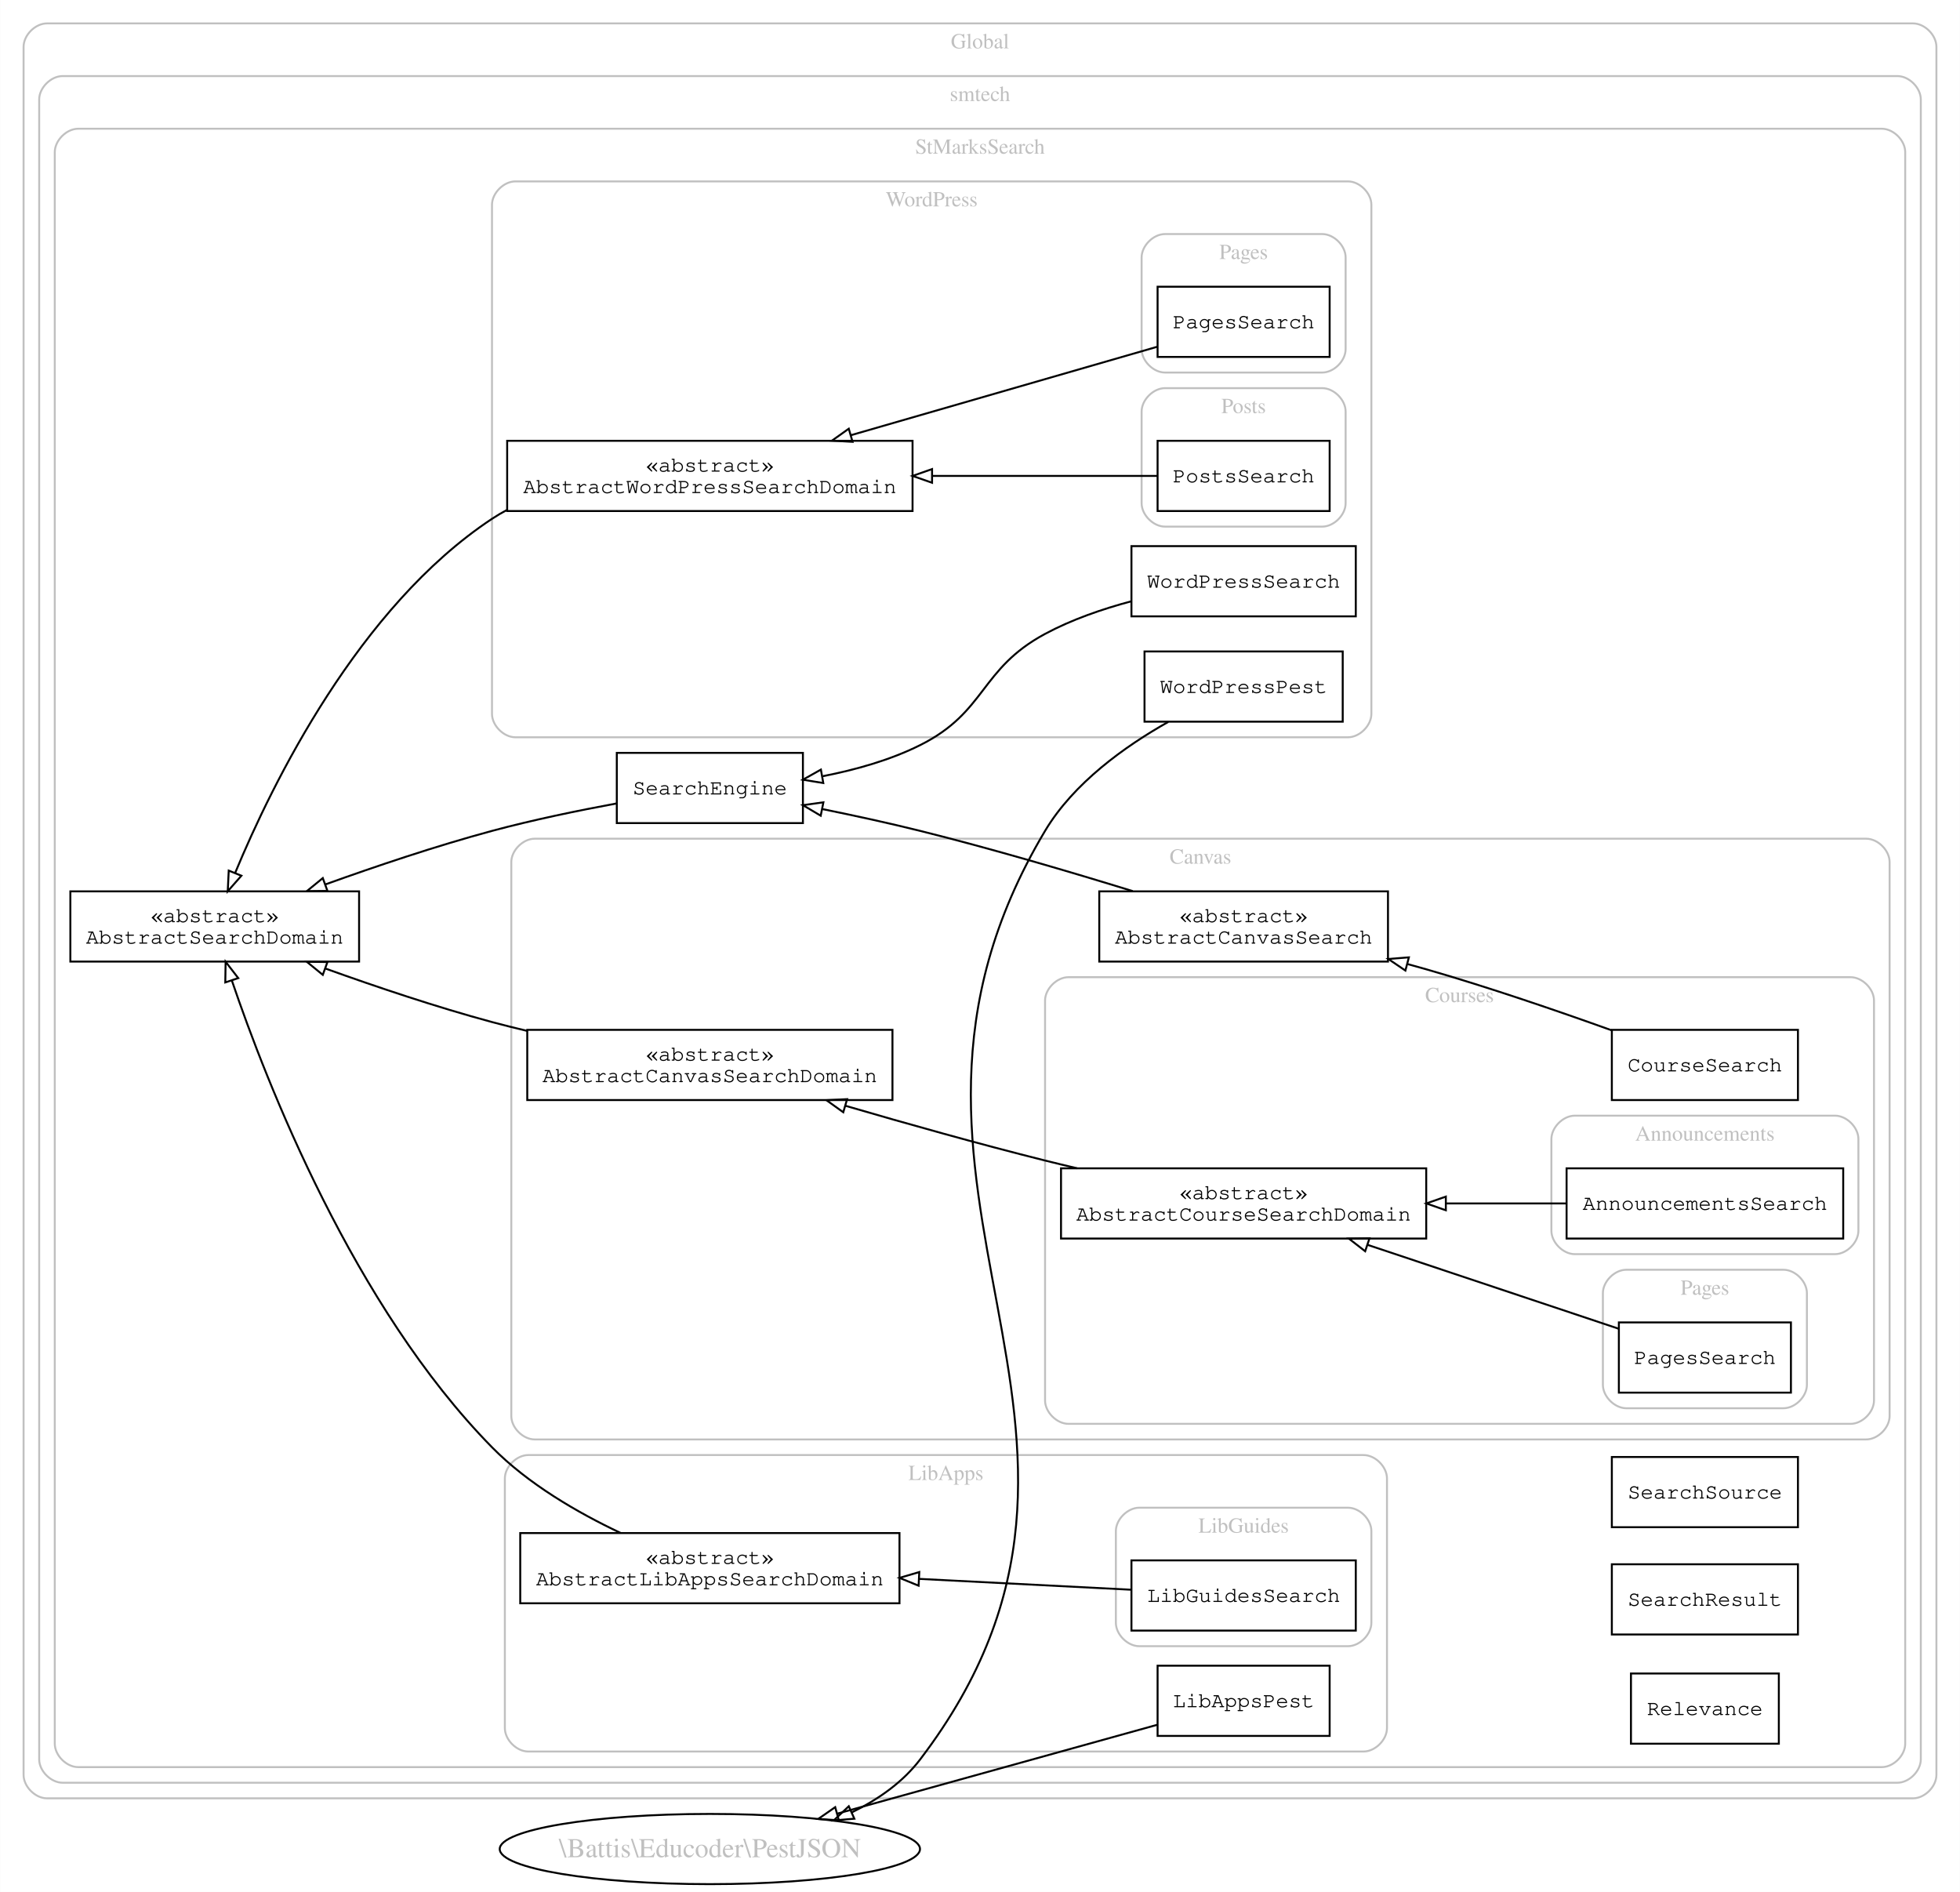
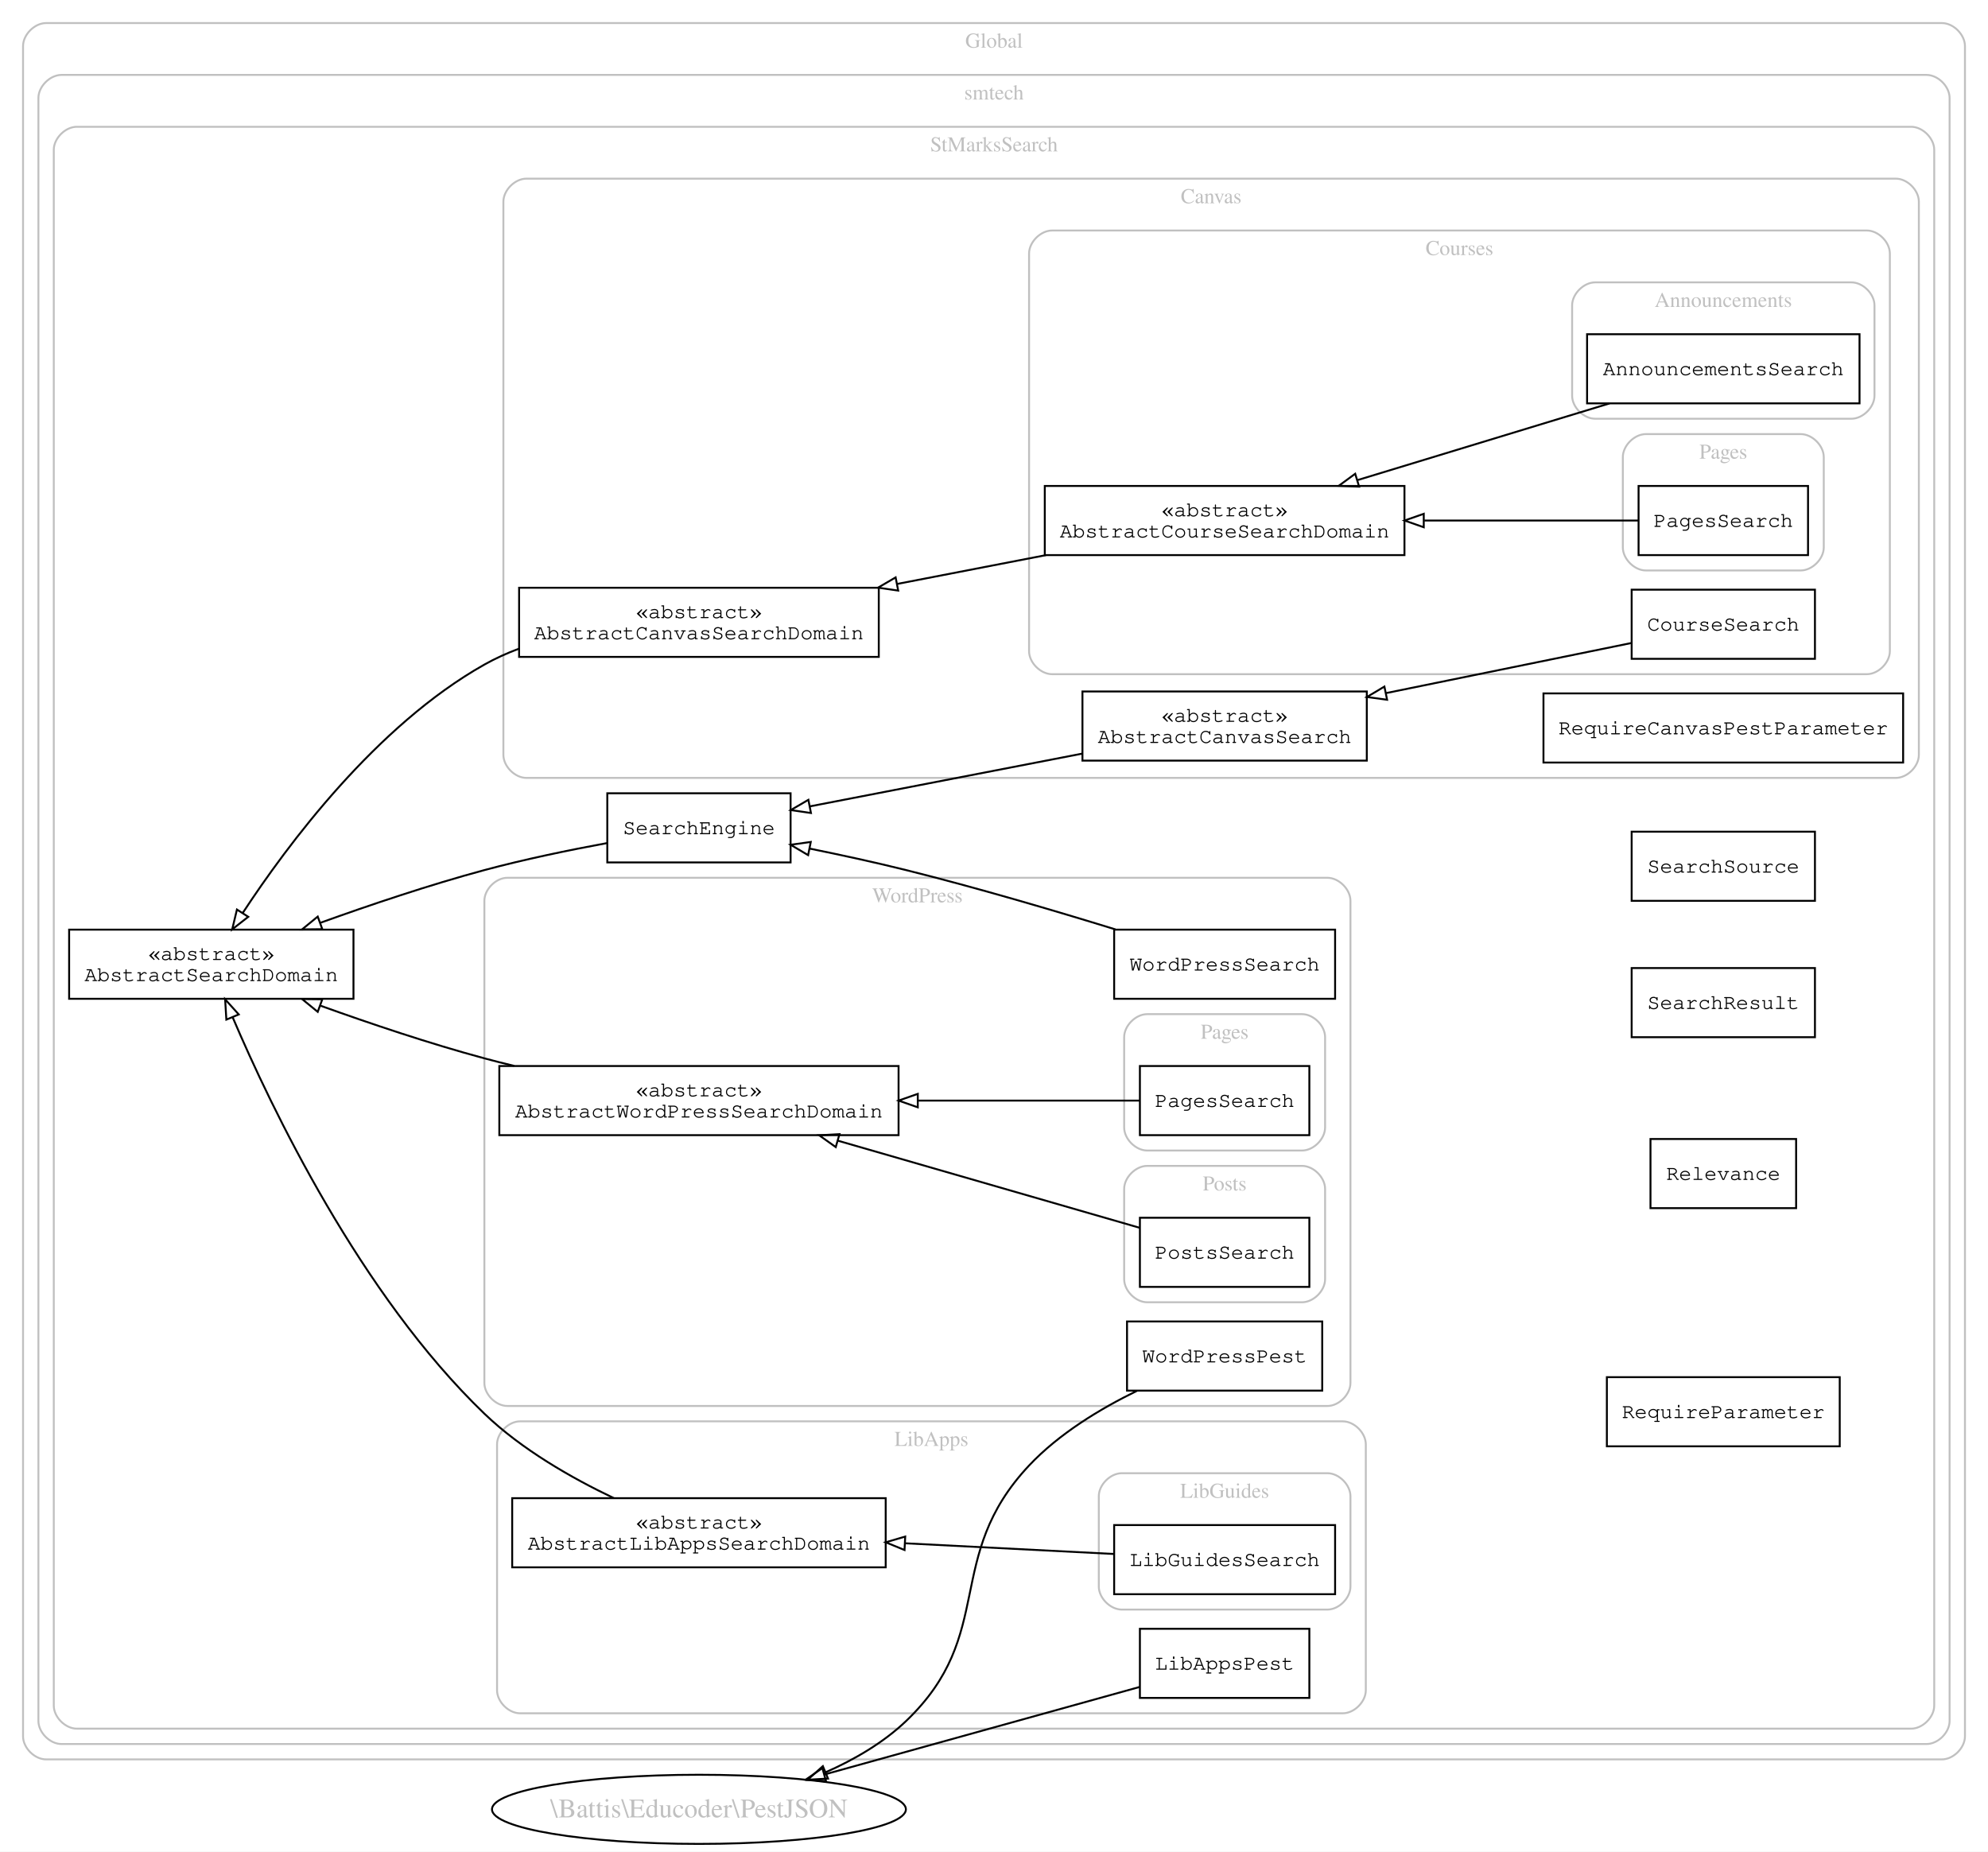
- <svg xmlns="http://www.w3.org/2000/svg" width="1005pt" height="970pt" viewBox="0.00 0.00 1004.82 970.00">
-   <g id="graph0" class="graph" transform="scale(1 1) rotate(0) translate(4 966)">
-     <polygon fill="#ffffff" stroke="transparent" points="-4,4 -4,-966 1000.816,-966 1000.816,4 -4,4" />
+ <svg xmlns="http://www.w3.org/2000/svg" width="1035pt" height="964pt" viewBox="0.00 0.00 1035.02 964.00">
+   <g id="graph0" class="graph" transform="scale(1 1) rotate(0) translate(4 960)">
+     <polygon fill="#ffffff" stroke="transparent" points="-4,4 -4,-960 1031.023,-960 1031.023,4 -4,4" />
    <g id="clust1" class="cluster">
-       <path fill="none" stroke="#c0c0c0" d="M20,-44C20,-44 976.816,-44 976.816,-44 982.816,-44 988.816,-50 988.816,-56 988.816,-56 988.816,-942 988.816,-942 988.816,-948 982.816,-954 976.816,-954 976.816,-954 20,-954 20,-954 14,-954 8,-948 8,-942 8,-942 8,-56 8,-56 8,-50 14,-44 20,-44" />
-       <text text-anchor="middle" x="498.408" y="-941.2" font-family="Times,serif" font-size="11.00" fill="#c0c0c0">Global</text>
+       <path fill="none" stroke="#c0c0c0" d="M20,-44C20,-44 1007.023,-44 1007.023,-44 1013.023,-44 1019.023,-50 1019.023,-56 1019.023,-56 1019.023,-936 1019.023,-936 1019.023,-942 1013.023,-948 1007.023,-948 1007.023,-948 20,-948 20,-948 14,-948 8,-942 8,-936 8,-936 8,-56 8,-56 8,-50 14,-44 20,-44" />
+       <text text-anchor="middle" x="513.512" y="-935.2" font-family="Times,serif" font-size="11.00" fill="#c0c0c0">Global</text>
    </g>
    <g id="clust2" class="cluster">
-       <path fill="none" stroke="#c0c0c0" d="M28,-52C28,-52 968.816,-52 968.816,-52 974.816,-52 980.816,-58 980.816,-64 980.816,-64 980.816,-915 980.816,-915 980.816,-921 974.816,-927 968.816,-927 968.816,-927 28,-927 28,-927 22,-927 16,-921 16,-915 16,-915 16,-64 16,-64 16,-58 22,-52 28,-52" />
-       <text text-anchor="middle" x="498.408" y="-914.2" font-family="Times,serif" font-size="11.00" fill="#c0c0c0">smtech</text>
+       <path fill="none" stroke="#c0c0c0" d="M28,-52C28,-52 999.023,-52 999.023,-52 1005.023,-52 1011.023,-58 1011.023,-64 1011.023,-64 1011.023,-909 1011.023,-909 1011.023,-915 1005.023,-921 999.023,-921 999.023,-921 28,-921 28,-921 22,-921 16,-915 16,-909 16,-909 16,-64 16,-64 16,-58 22,-52 28,-52" />
+       <text text-anchor="middle" x="513.512" y="-908.2" font-family="Times,serif" font-size="11.00" fill="#c0c0c0">smtech</text>
    </g>
    <g id="clust3" class="cluster">
-       <path fill="none" stroke="#c0c0c0" d="M36,-60C36,-60 960.816,-60 960.816,-60 966.816,-60 972.816,-66 972.816,-72 972.816,-72 972.816,-888 972.816,-888 972.816,-894 966.816,-900 960.816,-900 960.816,-900 36,-900 36,-900 30,-900 24,-894 24,-888 24,-888 24,-72 24,-72 24,-66 30,-60 36,-60" />
-       <text text-anchor="middle" x="498.408" y="-887.2" font-family="Times,serif" font-size="11.00" fill="#c0c0c0">StMarksSearch</text>
+       <path fill="none" stroke="#c0c0c0" d="M36,-60C36,-60 991.023,-60 991.023,-60 997.023,-60 1003.023,-66 1003.023,-72 1003.023,-72 1003.023,-882 1003.023,-882 1003.023,-888 997.023,-894 991.023,-894 991.023,-894 36,-894 36,-894 30,-894 24,-888 24,-882 24,-882 24,-72 24,-72 24,-66 30,-60 36,-60" />
+       <text text-anchor="middle" x="513.512" y="-881.2" font-family="Times,serif" font-size="11.00" fill="#c0c0c0">StMarksSearch</text>
    </g>
    <g id="clust4" class="cluster">
-       <path fill="none" stroke="#c0c0c0" d="M260.179,-588C260.179,-588 687.089,-588 687.089,-588 693.089,-588 699.089,-594 699.089,-600 699.089,-600 699.089,-861 699.089,-861 699.089,-867 693.089,-873 687.089,-873 687.089,-873 260.179,-873 260.179,-873 254.179,-873 248.179,-867 248.179,-861 248.179,-861 248.179,-600 248.179,-600 248.179,-594 254.179,-588 260.179,-588" />
-       <text text-anchor="middle" x="473.634" y="-860.2" font-family="Times,serif" font-size="11.00" fill="#c0c0c0">WordPress</text>
+       <path fill="none" stroke="#c0c0c0" d="M270.08,-555C270.08,-555 983.023,-555 983.023,-555 989.023,-555 995.023,-561 995.023,-567 995.023,-567 995.023,-855 995.023,-855 995.023,-861 989.023,-867 983.023,-867 983.023,-867 270.08,-867 270.08,-867 264.08,-867 258.08,-861 258.08,-855 258.08,-855 258.08,-567 258.08,-567 258.08,-561 264.08,-555 270.08,-555" />
+       <text text-anchor="middle" x="626.552" y="-854.2" font-family="Times,serif" font-size="11.00" fill="#c0c0c0">Canvas</text>
    </g>
    <g id="clust5" class="cluster">
-       <path fill="none" stroke="#c0c0c0" d="M593.275,-775C593.275,-775 673.887,-775 673.887,-775 679.887,-775 685.887,-781 685.887,-787 685.887,-787 685.887,-834 685.887,-834 685.887,-840 679.887,-846 673.887,-846 673.887,-846 593.275,-846 593.275,-846 587.275,-846 581.275,-840 581.275,-834 581.275,-834 581.275,-787 581.275,-787 581.275,-781 587.275,-775 593.275,-775" />
-       <text text-anchor="middle" x="633.581" y="-833.2" font-family="Times,serif" font-size="11.00" fill="#c0c0c0">Pages</text>
+       <path fill="none" stroke="#c0c0c0" d="M543.767,-609C543.767,-609 967.919,-609 967.919,-609 973.919,-609 979.919,-615 979.919,-621 979.919,-621 979.919,-828 979.919,-828 979.919,-834 973.919,-840 967.919,-840 967.919,-840 543.767,-840 543.767,-840 537.767,-840 531.767,-834 531.767,-828 531.767,-828 531.767,-621 531.767,-621 531.767,-615 537.767,-609 543.767,-609" />
+       <text text-anchor="middle" x="755.843" y="-827.2" font-family="Times,serif" font-size="11.00" fill="#c0c0c0">Courses</text>
    </g>
    <g id="clust6" class="cluster">
-       <path fill="none" stroke="#c0c0c0" d="M593.275,-696C593.275,-696 673.887,-696 673.887,-696 679.887,-696 685.887,-702 685.887,-708 685.887,-708 685.887,-755 685.887,-755 685.887,-761 679.887,-767 673.887,-767 673.887,-767 593.275,-767 593.275,-767 587.275,-767 581.275,-761 581.275,-755 581.275,-755 581.275,-708 581.275,-708 581.275,-702 587.275,-696 593.275,-696" />
-       <text text-anchor="middle" x="633.581" y="-754.2" font-family="Times,serif" font-size="11.00" fill="#c0c0c0">Posts</text>
+       <path fill="none" stroke="#c0c0c0" d="M826.499,-742C826.499,-742 959.919,-742 959.919,-742 965.919,-742 971.919,-748 971.919,-754 971.919,-754 971.919,-801 971.919,-801 971.919,-807 965.919,-813 959.919,-813 959.919,-813 826.499,-813 826.499,-813 820.499,-813 814.499,-807 814.499,-801 814.499,-801 814.499,-754 814.499,-754 814.499,-748 820.499,-742 826.499,-742" />
+       <text text-anchor="middle" x="893.209" y="-800.2" font-family="Times,serif" font-size="11.00" fill="#c0c0c0">Announcements</text>
    </g>
    <g id="clust7" class="cluster">
-       <path fill="none" stroke="#c0c0c0" d="M270.08,-228C270.08,-228 952.816,-228 952.816,-228 958.816,-228 964.816,-234 964.816,-240 964.816,-240 964.816,-524 964.816,-524 964.816,-530 958.816,-536 952.816,-536 952.816,-536 270.08,-536 270.08,-536 264.08,-536 258.08,-530 258.08,-524 258.08,-524 258.08,-240 258.08,-240 258.08,-234 264.08,-228 270.08,-228" />
-       <text text-anchor="middle" x="611.448" y="-523.2" font-family="Times,serif" font-size="11.00" fill="#c0c0c0">Canvas</text>
+       <path fill="none" stroke="#c0c0c0" d="M852.903,-663C852.903,-663 933.515,-663 933.515,-663 939.515,-663 945.515,-669 945.515,-675 945.515,-675 945.515,-722 945.515,-722 945.515,-728 939.515,-734 933.515,-734 933.515,-734 852.903,-734 852.903,-734 846.903,-734 840.903,-728 840.903,-722 840.903,-722 840.903,-675 840.903,-675 840.903,-669 846.903,-663 852.903,-663" />
+       <text text-anchor="middle" x="893.209" y="-721.2" font-family="Times,serif" font-size="11.00" fill="#c0c0c0">Pages</text>
    </g>
    <g id="clust8" class="cluster">
-       <path fill="none" stroke="#c0c0c0" d="M543.767,-236C543.767,-236 944.816,-236 944.816,-236 950.816,-236 956.816,-242 956.816,-248 956.816,-248 956.816,-453 956.816,-453 956.816,-459 950.816,-465 944.816,-465 944.816,-465 543.767,-465 543.767,-465 537.767,-465 531.767,-459 531.767,-453 531.767,-453 531.767,-248 531.767,-248 531.767,-242 537.767,-236 543.767,-236" />
-       <text text-anchor="middle" x="744.291" y="-452.2" font-family="Times,serif" font-size="11.00" fill="#c0c0c0">Courses</text>
+       <path fill="none" stroke="#c0c0c0" d="M260.179,-228C260.179,-228 687.089,-228 687.089,-228 693.089,-228 699.089,-234 699.089,-240 699.089,-240 699.089,-491 699.089,-491 699.089,-497 693.089,-503 687.089,-503 687.089,-503 260.179,-503 260.179,-503 254.179,-503 248.179,-497 248.179,-491 248.179,-491 248.179,-240 248.179,-240 248.179,-234 254.179,-228 260.179,-228" />
+       <text text-anchor="middle" x="473.634" y="-490.2" font-family="Times,serif" font-size="11.00" fill="#c0c0c0">WordPress</text>
    </g>
    <g id="clust9" class="cluster">
-       <path fill="none" stroke="#c0c0c0" d="M803.395,-323C803.395,-323 936.816,-323 936.816,-323 942.816,-323 948.816,-329 948.816,-335 948.816,-335 948.816,-382 948.816,-382 948.816,-388 942.816,-394 936.816,-394 936.816,-394 803.395,-394 803.395,-394 797.395,-394 791.395,-388 791.395,-382 791.395,-382 791.395,-335 791.395,-335 791.395,-329 797.395,-323 803.395,-323" />
-       <text text-anchor="middle" x="870.105" y="-381.2" font-family="Times,serif" font-size="11.00" fill="#c0c0c0">Announcements</text>
+       <path fill="none" stroke="#c0c0c0" d="M593.275,-361C593.275,-361 673.887,-361 673.887,-361 679.887,-361 685.887,-367 685.887,-373 685.887,-373 685.887,-420 685.887,-420 685.887,-426 679.887,-432 673.887,-432 673.887,-432 593.275,-432 593.275,-432 587.275,-432 581.275,-426 581.275,-420 581.275,-420 581.275,-373 581.275,-373 581.275,-367 587.275,-361 593.275,-361" />
+       <text text-anchor="middle" x="633.581" y="-419.2" font-family="Times,serif" font-size="11.00" fill="#c0c0c0">Pages</text>
    </g>
    <g id="clust10" class="cluster">
-       <path fill="none" stroke="#c0c0c0" d="M829.799,-244C829.799,-244 910.411,-244 910.411,-244 916.411,-244 922.411,-250 922.411,-256 922.411,-256 922.411,-303 922.411,-303 922.411,-309 916.411,-315 910.411,-315 910.411,-315 829.799,-315 829.799,-315 823.799,-315 817.799,-309 817.799,-303 817.799,-303 817.799,-256 817.799,-256 817.799,-250 823.799,-244 829.799,-244" />
-       <text text-anchor="middle" x="870.105" y="-302.2" font-family="Times,serif" font-size="11.00" fill="#c0c0c0">Pages</text>
+       <path fill="none" stroke="#c0c0c0" d="M593.275,-282C593.275,-282 673.887,-282 673.887,-282 679.887,-282 685.887,-288 685.887,-294 685.887,-294 685.887,-341 685.887,-341 685.887,-347 679.887,-353 673.887,-353 673.887,-353 593.275,-353 593.275,-353 587.275,-353 581.275,-347 581.275,-341 581.275,-341 581.275,-294 581.275,-294 581.275,-288 587.275,-282 593.275,-282" />
+       <text text-anchor="middle" x="633.581" y="-340.2" font-family="Times,serif" font-size="11.00" fill="#c0c0c0">Posts</text>
    </g>
    <g id="clust11" class="cluster">
      <path fill="none" stroke="#c0c0c0" d="M266.78,-68C266.78,-68 695.089,-68 695.089,-68 701.089,-68 707.089,-74 707.089,-80 707.089,-80 707.089,-208 707.089,-208 707.089,-214 701.089,-220 695.089,-220 695.089,-220 266.78,-220 266.78,-220 260.78,-220 254.78,-214 254.78,-208 254.78,-208 254.78,-80 254.78,-80 254.78,-74 260.78,-68 266.78,-68" />
      <text text-anchor="middle" x="480.935" y="-207.2" font-family="Times,serif" font-size="11.00" fill="#c0c0c0">LibApps</text>
    </g>
    <g id="clust12" class="cluster">
      <path fill="none" stroke="#c0c0c0" d="M580.073,-122C580.073,-122 687.089,-122 687.089,-122 693.089,-122 699.089,-128 699.089,-134 699.089,-134 699.089,-181 699.089,-181 699.089,-187 693.089,-193 687.089,-193 687.089,-193 580.073,-193 580.073,-193 574.073,-193 568.073,-187 568.073,-181 568.073,-181 568.073,-134 568.073,-134 568.073,-128 574.073,-122 580.073,-122" />
      <text text-anchor="middle" x="633.581" y="-180.2" font-family="Times,serif" font-size="11.00" fill="#c0c0c0">LibGuides</text>
    </g>
    <g id="node1" class="node">
-       <polygon fill="none" stroke="#000000" points="677.694,-819 589.469,-819 589.469,-783 677.694,-783 677.694,-819" />
-       <text text-anchor="middle" x="633.581" y="-797.7" font-family="Courier,monospace" font-size="11.00" fill="#000000">PagesSearch</text>
+       <polygon fill="none" stroke="#000000" points="964.13,-786 822.288,-786 822.288,-750 964.13,-750 964.13,-786" />
+       <text text-anchor="middle" x="893.209" y="-764.7" font-family="Courier,monospace" font-size="11.00" fill="#000000">AnnouncementsSearch</text>
+     </g>
+     <g id="node4" class="node">
+       <polygon fill="none" stroke="#000000" points="727.21,-707 539.953,-707 539.953,-671 727.21,-671 727.21,-707" />
+       <text text-anchor="start" x="600.576" y="-691.2" font-family="Courier,monospace" font-size="11.00" fill="#000000">«abstract»</text>
+       <text text-anchor="start" x="547.767" y="-680.2" font-family="Courier,monospace" font-size="11.00" fill="#000000">AbstractCourseSearchDomain</text>
+     </g>
+     <g id="edge3" class="edge">
+       <path fill="none" stroke="#000000" d="M833.971,-749.975C794.899,-738.086 743.571,-722.468 702.645,-710.015" />
+       <polygon fill="none" stroke="#000000" points="703.6,-706.647 693.014,-707.084 701.562,-713.344 703.6,-706.647" />
+     </g>
+     <g id="node2" class="node">
+       <polygon fill="none" stroke="#000000" points="937.322,-707 849.096,-707 849.096,-671 937.322,-671 937.322,-707" />
+       <text text-anchor="middle" x="893.209" y="-685.7" font-family="Courier,monospace" font-size="11.00" fill="#000000">PagesSearch</text>
+     </g>
+     <g id="edge5" class="edge">
+       <path fill="none" stroke="#000000" d="M848.872,-689C818.294,-689 776.325,-689 737.559,-689" />
+       <polygon fill="none" stroke="#000000" points="737.254,-685.5 727.254,-689 737.254,-692.5 737.254,-685.5" />
    </g>
    <g id="node3" class="node">
-       <polygon fill="none" stroke="#000000" points="463.826,-740 255.963,-740 255.963,-704 463.826,-704 463.826,-740" />
-       <text text-anchor="start" x="326.889" y="-724.2" font-family="Courier,monospace" font-size="11.00" fill="#000000">«abstract»</text>
-       <text text-anchor="start" x="264.179" y="-713.2" font-family="Courier,monospace" font-size="11.00" fill="#000000">AbstractWordPressSearchDomain</text>
+       <polygon fill="none" stroke="#000000" points="940.922,-653 845.496,-653 845.496,-617 940.922,-617 940.922,-653" />
+       <text text-anchor="middle" x="893.209" y="-631.7" font-family="Courier,monospace" font-size="11.00" fill="#000000">CourseSearch</text>
+     </g>
+     <g id="node5" class="node">
+       <polygon fill="none" stroke="#000000" points="707.603,-600 559.56,-600 559.56,-564 707.603,-564 707.603,-600" />
+       <text text-anchor="start" x="600.576" y="-584.2" font-family="Courier,monospace" font-size="11.00" fill="#000000">«abstract»</text>
+       <text text-anchor="start" x="567.571" y="-573.2" font-family="Courier,monospace" font-size="11.00" fill="#000000">AbstractCanvasSearch</text>
+     </g>
+     <g id="edge4" class="edge">
+       <path fill="none" stroke="#000000" d="M845.589,-625.279C809.878,-617.989 760.069,-607.821 717.703,-599.172" />
+       <polygon fill="none" stroke="#000000" points="718.166,-595.695 707.668,-597.124 716.766,-602.553 718.166,-595.695" />
+     </g>
+     <g id="node6" class="node">
+       <polygon fill="none" stroke="#000000" points="453.523,-654 266.266,-654 266.266,-618 453.523,-618 453.523,-654" />
+       <text text-anchor="start" x="326.889" y="-638.2" font-family="Courier,monospace" font-size="11.00" fill="#000000">«abstract»</text>
+       <text text-anchor="start" x="274.08" y="-627.2" font-family="Courier,monospace" font-size="11.00" fill="#000000">AbstractCanvasSearchDomain</text>
+     </g>
+     <g id="edge14" class="edge">
+       <path fill="none" stroke="#000000" d="M540.542,-670.983C515.643,-666.161 488.582,-660.92 463.167,-655.999" />
+       <polygon fill="none" stroke="#000000" points="463.625,-652.523 453.142,-654.058 462.294,-659.395 463.625,-652.523" />
+     </g>
+     <g id="node20" class="node">
+       <polygon fill="none" stroke="#000000" points="407.608,-547 312.181,-547 312.181,-511 407.608,-511 407.608,-547" />
+       <text text-anchor="middle" x="359.894" y="-525.7" font-family="Courier,monospace" font-size="11.00" fill="#000000">SearchEngine</text>
+     </g>
+     <g id="edge2" class="edge">
+       <path fill="none" stroke="#000000" d="M559.518,-567.657C514.912,-559.019 458.943,-548.181 417.628,-540.18" />
+       <polygon fill="none" stroke="#000000" points="418.205,-536.727 407.722,-538.262 416.874,-543.599 418.205,-536.727" />
+     </g>
+     <g id="node17" class="node">
+       <polygon fill="none" stroke="#000000" points="180.032,-476 31.989,-476 31.989,-440 180.032,-440 180.032,-476" />
+       <text text-anchor="start" x="73.005" y="-460.2" font-family="Courier,monospace" font-size="11.00" fill="#000000">«abstract»</text>
+       <text text-anchor="start" x="40" y="-449.2" font-family="Courier,monospace" font-size="11.00" fill="#000000">AbstractSearchDomain</text>
+     </g>
+     <g id="edge12" class="edge">
+       <path fill="none" stroke="#000000" d="M266.207,-622.292C259.937,-619.944 253.862,-617.202 248.179,-614 191.82,-582.245 145.583,-520.1 122.309,-484.581" />
+       <polygon fill="none" stroke="#000000" points="125.247,-482.678 116.895,-476.159 119.359,-486.463 125.247,-482.678" />
+     </g>
+     <g id="node7" class="node">
+       <polygon fill="none" stroke="#000000" points="986.837,-599 799.581,-599 799.581,-563 986.837,-563 986.837,-599" />
+       <text text-anchor="middle" x="893.209" y="-577.7" font-family="Courier,monospace" font-size="11.00" fill="#000000">RequireCanvasPestParameter</text>
+     </g>
+     <g id="node8" class="node">
+       <polygon fill="none" stroke="#000000" points="677.694,-405 589.469,-405 589.469,-369 677.694,-369 677.694,-405" />
+       <text text-anchor="middle" x="633.581" y="-383.7" font-family="Courier,monospace" font-size="11.00" fill="#000000">PagesSearch</text>
+     </g>
+     <g id="node10" class="node">
+       <polygon fill="none" stroke="#000000" points="463.826,-405 255.963,-405 255.963,-369 463.826,-369 463.826,-405" />
+       <text text-anchor="start" x="326.889" y="-389.2" font-family="Courier,monospace" font-size="11.00" fill="#000000">«abstract»</text>
+       <text text-anchor="start" x="264.179" y="-378.2" font-family="Courier,monospace" font-size="11.00" fill="#000000">AbstractWordPressSearchDomain</text>
    </g>
    <g id="edge6" class="edge">
-       <path fill="none" stroke="#000000" d="M589.304,-788.22C546.897,-775.978 482.161,-757.292 432.257,-742.887" />
-       <polygon fill="none" stroke="#000000" points="433.063,-739.477 422.485,-740.067 431.122,-746.203 433.063,-739.477" />
-     </g>
-     <g id="node2" class="node">
-       <polygon fill="none" stroke="#000000" points="677.694,-740 589.469,-740 589.469,-704 677.694,-704 677.694,-740" />
-       <text text-anchor="middle" x="633.581" y="-718.7" font-family="Courier,monospace" font-size="11.00" fill="#000000">PostsSearch</text>
+       <path fill="none" stroke="#000000" d="M589.304,-387C557.997,-387 514.522,-387 473.828,-387" />
+       <polygon fill="none" stroke="#000000" points="473.827,-383.5 463.827,-387 473.827,-390.5 473.827,-383.5" />
+     </g>
+     <g id="node9" class="node">
+       <polygon fill="none" stroke="#000000" points="677.694,-326 589.469,-326 589.469,-290 677.694,-290 677.694,-326" />
+       <text text-anchor="middle" x="633.581" y="-304.7" font-family="Courier,monospace" font-size="11.00" fill="#000000">PostsSearch</text>
    </g>
    <g id="edge11" class="edge">
-       <path fill="none" stroke="#000000" d="M589.304,-722C557.997,-722 514.522,-722 473.828,-722" />
-       <polygon fill="none" stroke="#000000" points="473.827,-718.5 463.827,-722 473.827,-725.5 473.827,-718.5" />
-     </g>
-     <g id="node16" class="node">
-       <polygon fill="none" stroke="#000000" points="180.032,-509 31.989,-509 31.989,-473 180.032,-473 180.032,-509" />
-       <text text-anchor="start" x="73.005" y="-493.2" font-family="Courier,monospace" font-size="11.00" fill="#000000">«abstract»</text>
-       <text text-anchor="start" x="40" y="-482.2" font-family="Courier,monospace" font-size="11.00" fill="#000000">AbstractSearchDomain</text>
+       <path fill="none" stroke="#000000" d="M589.304,-320.781C546.897,-333.022 482.161,-351.708 432.257,-366.113" />
+       <polygon fill="none" stroke="#000000" points="431.122,-362.797 422.485,-368.933 433.063,-369.523 431.122,-362.797" />
    </g>
    <g id="edge1" class="edge">
-       <path fill="none" stroke="#000000" d="M256.126,-704.705C253.391,-703.255 250.735,-701.689 248.179,-700 179.763,-654.789 135.477,-564.221 116.547,-518.602" />
-       <polygon fill="none" stroke="#000000" points="119.682,-517.019 112.687,-509.062 113.193,-519.644 119.682,-517.019" />
-     </g>
-     <g id="node4" class="node">
-       <polygon fill="none" stroke="#000000" points="684.395,-632 582.767,-632 582.767,-596 684.395,-596 684.395,-632" />
-       <text text-anchor="middle" x="633.581" y="-610.7" font-family="Courier,monospace" font-size="11.00" fill="#000000">WordPressPest</text>
-     </g>
-     <g id="node20" class="node">
+       <path fill="none" stroke="#000000" d="M263.717,-405.056C258.445,-406.321 253.237,-407.637 248.179,-409 219.679,-416.678 188.625,-427.132 162.83,-436.411" />
+       <polygon fill="none" stroke="#000000" points="161.422,-433.199 153.218,-439.902 163.812,-439.778 161.422,-433.199" />
+     </g>
+     <g id="node11" class="node">
+       <polygon fill="none" stroke="#000000" points="684.395,-272 582.767,-272 582.767,-236 684.395,-236 684.395,-272" />
+       <text text-anchor="middle" x="633.581" y="-250.7" font-family="Courier,monospace" font-size="11.00" fill="#000000">WordPressPest</text>
+     </g>
+     <g id="node22" class="node">
      <ellipse fill="none" stroke="#000000" cx="359.894" cy="-18" rx="107.746" ry="18" />
      <text text-anchor="middle" x="359.894" y="-13.8" font-family="Times,serif" font-size="14.00" fill="#c0c0c0">\Battis\Educoder\PestJSON</text>
    </g>
    <g id="edge7" class="edge">
-       <path fill="none" stroke="#000000" d="M594.955,-595.883C572.752,-583.383 546.435,-564.582 531.767,-540 422.391,-356.692 597.066,-233.843 467.767,-64 458.799,-52.22 446.222,-43.421 432.81,-36.859" />
-       <polygon fill="none" stroke="#000000" points="433.983,-33.55 423.425,-32.665 431.126,-39.941 433.983,-33.55" />
-     </g>
-     <g id="node5" class="node">
-       <polygon fill="none" stroke="#000000" points="691.097,-686 576.065,-686 576.065,-650 691.097,-650 691.097,-686" />
-       <text text-anchor="middle" x="633.581" y="-664.7" font-family="Courier,monospace" font-size="11.00" fill="#000000">WordPressSearch</text>
-     </g>
-     <g id="node19" class="node">
-       <polygon fill="none" stroke="#000000" points="407.608,-580 312.181,-580 312.181,-544 407.608,-544 407.608,-580" />
-       <text text-anchor="middle" x="359.894" y="-558.7" font-family="Courier,monospace" font-size="11.00" fill="#000000">SearchEngine</text>
+       <path fill="none" stroke="#000000" d="M587.929,-235.876C568.737,-226.508 547.307,-213.532 531.767,-197 486.839,-149.202 515.194,-109.32 467.767,-64 455.943,-52.701 440.919,-43.964 425.866,-37.293" />
+       <polygon fill="none" stroke="#000000" points="427.096,-34.014 416.518,-33.403 424.406,-40.477 427.096,-34.014" />
+     </g>
+     <g id="node12" class="node">
+       <polygon fill="none" stroke="#000000" points="691.097,-476 576.065,-476 576.065,-440 691.097,-440 691.097,-476" />
+       <text text-anchor="middle" x="633.581" y="-454.7" font-family="Courier,monospace" font-size="11.00" fill="#000000">WordPressSearch</text>
    </g>
    <g id="edge13" class="edge">
-       <path fill="none" stroke="#000000" d="M576.046,-657.737C561.095,-653.748 545.377,-648.319 531.767,-641 498.221,-622.959 501.823,-601.06 467.767,-584 452.412,-576.308 434.547,-571.306 417.826,-568.052" />
-       <polygon fill="none" stroke="#000000" points="418.051,-564.538 407.595,-566.244 416.833,-571.431 418.051,-564.538" />
-     </g>
-     <g id="node6" class="node">
-       <polygon fill="none" stroke="#000000" points="941.026,-367 799.184,-367 799.184,-331 941.026,-331 941.026,-367" />
-       <text text-anchor="middle" x="870.105" y="-345.7" font-family="Courier,monospace" font-size="11.00" fill="#000000">AnnouncementsSearch</text>
-     </g>
-     <g id="node9" class="node">
-       <polygon fill="none" stroke="#000000" points="727.21,-367 539.953,-367 539.953,-331 727.21,-331 727.21,-367" />
-       <text text-anchor="start" x="600.576" y="-351.2" font-family="Courier,monospace" font-size="11.00" fill="#000000">«abstract»</text>
-       <text text-anchor="start" x="547.767" y="-340.2" font-family="Courier,monospace" font-size="11.00" fill="#000000">AbstractCourseSearchDomain</text>
-     </g>
-     <g id="edge3" class="edge">
-       <path fill="none" stroke="#000000" d="M799.14,-349C779.729,-349 758.281,-349 737.44,-349" />
-       <polygon fill="none" stroke="#000000" points="737.269,-345.5 727.269,-349 737.269,-352.5 737.269,-345.5" />
-     </g>
-     <g id="node7" class="node">
-       <polygon fill="none" stroke="#000000" points="914.218,-288 825.993,-288 825.993,-252 914.218,-252 914.218,-288" />
-       <text text-anchor="middle" x="870.105" y="-266.7" font-family="Courier,monospace" font-size="11.00" fill="#000000">PagesSearch</text>
-     </g>
-     <g id="edge5" class="edge">
-       <path fill="none" stroke="#000000" d="M825.894,-284.767C789.626,-296.881 737.808,-314.188 697.097,-327.786" />
-       <polygon fill="none" stroke="#000000" points="695.91,-324.492 687.534,-330.98 698.128,-331.131 695.91,-324.492" />
-     </g>
-     <g id="node8" class="node">
-       <polygon fill="none" stroke="#000000" points="917.818,-438 822.392,-438 822.392,-402 917.818,-402 917.818,-438" />
-       <text text-anchor="middle" x="870.105" y="-416.7" font-family="Courier,monospace" font-size="11.00" fill="#000000">CourseSearch</text>
-     </g>
-     <g id="node10" class="node">
-       <polygon fill="none" stroke="#000000" points="707.603,-509 559.56,-509 559.56,-473 707.603,-473 707.603,-509" />
-       <text text-anchor="start" x="600.576" y="-493.2" font-family="Courier,monospace" font-size="11.00" fill="#000000">«abstract»</text>
-       <text text-anchor="start" x="567.571" y="-482.2" font-family="Courier,monospace" font-size="11.00" fill="#000000">AbstractCanvasSearch</text>
-     </g>
-     <g id="edge4" class="edge">
-       <path fill="none" stroke="#000000" d="M822.266,-437.77C794.735,-447.657 759.363,-459.789 727.395,-469 724.22,-469.915 720.977,-470.819 717.695,-471.71" />
-       <polygon fill="none" stroke="#000000" points="716.534,-468.396 707.76,-474.335 718.322,-475.164 716.534,-468.396" />
-     </g>
-     <g id="node11" class="node">
-       <polygon fill="none" stroke="#000000" points="453.523,-438 266.266,-438 266.266,-402 453.523,-402 453.523,-438" />
-       <text text-anchor="start" x="326.889" y="-422.2" font-family="Courier,monospace" font-size="11.00" fill="#000000">«abstract»</text>
-       <text text-anchor="start" x="274.08" y="-411.2" font-family="Courier,monospace" font-size="11.00" fill="#000000">AbstractCanvasSearchDomain</text>
-     </g>
-     <g id="edge14" class="edge">
-       <path fill="none" stroke="#000000" d="M548.213,-367.02C542.639,-368.328 537.118,-369.661 531.767,-371 497.953,-379.464 460.718,-389.936 429.576,-399.023" />
-       <polygon fill="none" stroke="#000000" points="428.303,-395.749 419.691,-401.92 430.272,-402.466 428.303,-395.749" />
-     </g>
-     <g id="edge2" class="edge">
-       <path fill="none" stroke="#000000" d="M576.743,-509.115C544.885,-518.935 504.321,-530.889 467.767,-540 451.564,-544.038 433.856,-547.883 417.558,-551.195" />
-       <polygon fill="none" stroke="#000000" points="416.737,-547.79 407.619,-553.186 418.111,-554.654 416.737,-547.79" />
-     </g>
-     <g id="edge12" class="edge">
-       <path fill="none" stroke="#000000" d="M266.109,-437.487C260.02,-438.925 254,-440.432 248.179,-442 219.679,-449.678 188.625,-460.132 162.83,-469.411" />
-       <polygon fill="none" stroke="#000000" points="161.422,-466.199 153.218,-472.902 163.812,-472.778 161.422,-466.199" />
-     </g>
-     <g id="node12" class="node">
+       <path fill="none" stroke="#000000" d="M576.743,-476.115C544.885,-485.935 504.321,-497.889 467.767,-507 451.564,-511.038 433.856,-514.883 417.558,-518.195" />
+       <polygon fill="none" stroke="#000000" points="416.737,-514.79 407.619,-520.186 418.111,-521.654 416.737,-514.79" />
+     </g>
+     <g id="node13" class="node">
      <polygon fill="none" stroke="#000000" points="691.097,-166 576.065,-166 576.065,-130 691.097,-130 691.097,-166" />
      <text text-anchor="middle" x="633.581" y="-144.7" font-family="Courier,monospace" font-size="11.00" fill="#000000">LibGuidesSearch</text>
    </g>
-     <g id="node14" class="node">
+     <g id="node15" class="node">
      <polygon fill="none" stroke="#000000" points="457.123,-180 262.665,-180 262.665,-144 457.123,-144 457.123,-180" />
      <text text-anchor="start" x="326.889" y="-164.2" font-family="Courier,monospace" font-size="11.00" fill="#000000">«abstract»</text>
      <text text-anchor="start" x="270.78" y="-153.2" font-family="Courier,monospace" font-size="11.00" fill="#000000">AbstractLibAppsSearchDomain</text>
    </g>
    <g id="edge8" class="edge">
      <path fill="none" stroke="#000000" d="M575.874,-150.952C544.408,-152.561 504.437,-154.606 467.459,-156.498" />
      <polygon fill="none" stroke="#000000" points="466.926,-153.02 457.118,-157.027 467.284,-160.011 466.926,-153.02" />
    </g>
-     <g id="node13" class="node">
+     <g id="node14" class="node">
      <polygon fill="none" stroke="#000000" points="677.694,-112 589.469,-112 589.469,-76 677.694,-76 677.694,-112" />
      <text text-anchor="middle" x="633.581" y="-90.7" font-family="Courier,monospace" font-size="11.00" fill="#000000">LibAppsPest</text>
    </g>
    <g id="edge9" class="edge">
      <path fill="none" stroke="#000000" d="M589.304,-81.705C544.911,-69.377 476.05,-50.255 425.348,-36.176" />
      <polygon fill="none" stroke="#000000" points="426.034,-32.734 415.462,-33.431 424.161,-39.479 426.034,-32.734" />
    </g>
    <g id="edge10" class="edge">
-       <path fill="none" stroke="#000000" d="M314.052,-180.089C292.121,-190.453 266.681,-205.173 248.179,-224 177.262,-296.16 132.567,-410.926 114.79,-463.303" />
-       <polygon fill="none" stroke="#000000" points="111.428,-462.321 111.594,-472.915 118.071,-464.53 111.428,-462.321" />
-     </g>
-     <g id="node15" class="node">
-       <polygon fill="none" stroke="#000000" points="917.818,-219 822.392,-219 822.392,-183 917.818,-183 917.818,-219" />
-       <text text-anchor="middle" x="870.105" y="-197.7" font-family="Courier,monospace" font-size="11.00" fill="#000000">SearchSource</text>
-     </g>
-     <g id="node17" class="node">
-       <polygon fill="none" stroke="#000000" points="917.818,-164 822.392,-164 822.392,-128 917.818,-128 917.818,-164" />
-       <text text-anchor="middle" x="870.105" y="-142.7" font-family="Courier,monospace" font-size="11.00" fill="#000000">SearchResult</text>
+       <path fill="none" stroke="#000000" d="M315.601,-180.021C293.543,-190.53 267.527,-205.398 248.179,-224 183.717,-285.977 137.224,-383.225 117.1,-430.44" />
+       <polygon fill="none" stroke="#000000" points="113.846,-429.15 113.209,-439.726 120.302,-431.855 113.846,-429.15" />
+     </g>
+     <g id="node16" class="node">
+       <polygon fill="none" stroke="#000000" points="940.922,-527 845.496,-527 845.496,-491 940.922,-491 940.922,-527" />
+       <text text-anchor="middle" x="893.209" y="-505.7" font-family="Courier,monospace" font-size="11.00" fill="#000000">SearchSource</text>
    </g>
    <g id="node18" class="node">
-       <polygon fill="none" stroke="#000000" points="908.016,-108 832.195,-108 832.195,-72 908.016,-72 908.016,-108" />
-       <text text-anchor="middle" x="870.105" y="-86.7" font-family="Courier,monospace" font-size="11.00" fill="#000000">Relevance</text>
+       <polygon fill="none" stroke="#000000" points="940.922,-456 845.496,-456 845.496,-420 940.922,-420 940.922,-456" />
+       <text text-anchor="middle" x="893.209" y="-434.7" font-family="Courier,monospace" font-size="11.00" fill="#000000">SearchResult</text>
+     </g>
+     <g id="node19" class="node">
+       <polygon fill="none" stroke="#000000" points="931.12,-367 855.298,-367 855.298,-331 931.12,-331 931.12,-367" />
+       <text text-anchor="middle" x="893.209" y="-345.7" font-family="Courier,monospace" font-size="11.00" fill="#000000">Relevance</text>
    </g>
    <g id="edge15" class="edge">
-       <path fill="none" stroke="#000000" d="M312.271,-554.114C292.325,-550.426 268.984,-545.605 248.179,-540 219.679,-532.322 188.625,-521.868 162.83,-512.589" />
-       <polygon fill="none" stroke="#000000" points="163.812,-509.222 153.218,-509.098 161.422,-515.802 163.812,-509.222" />
+       <path fill="none" stroke="#000000" d="M312.271,-521.114C292.325,-517.426 268.984,-512.605 248.179,-507 219.679,-499.322 188.625,-488.868 162.83,-479.589" />
+       <polygon fill="none" stroke="#000000" points="163.812,-476.222 153.218,-476.098 161.422,-482.801 163.812,-476.222" />
+     </g>
+     <g id="node21" class="node">
+       <polygon fill="none" stroke="#000000" points="953.827,-243 832.591,-243 832.591,-207 953.827,-207 953.827,-243" />
+       <text text-anchor="middle" x="893.209" y="-221.7" font-family="Courier,monospace" font-size="11.00" fill="#000000">RequireParameter</text>
    </g>
  </g>
</svg>
